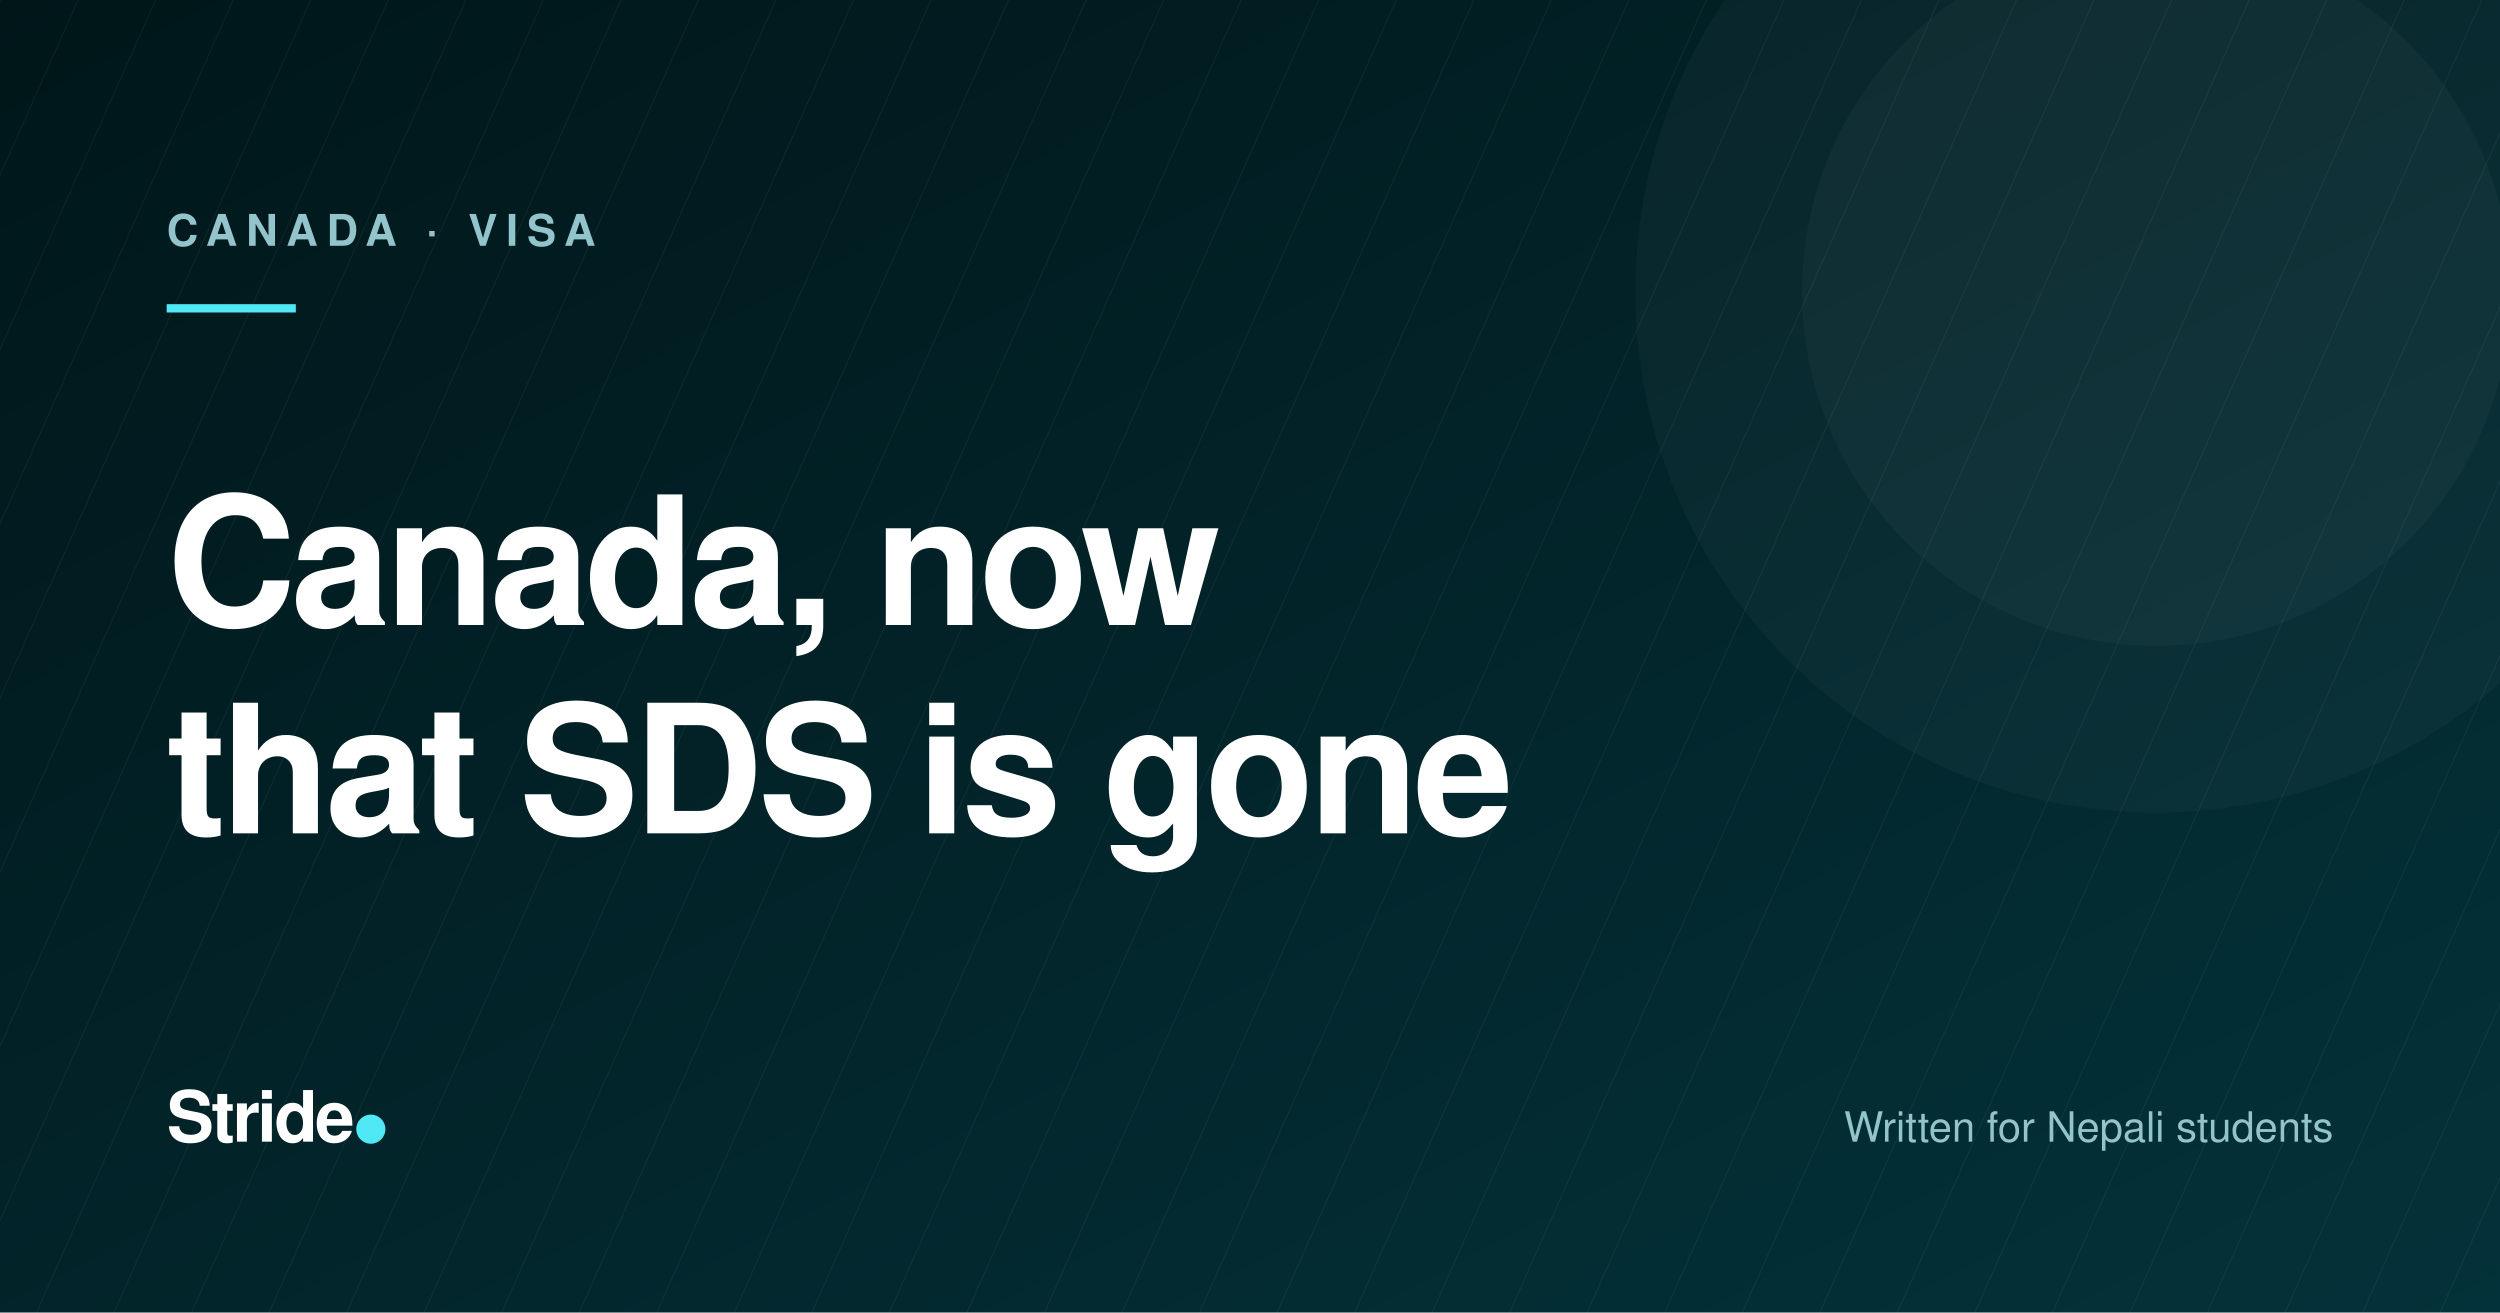
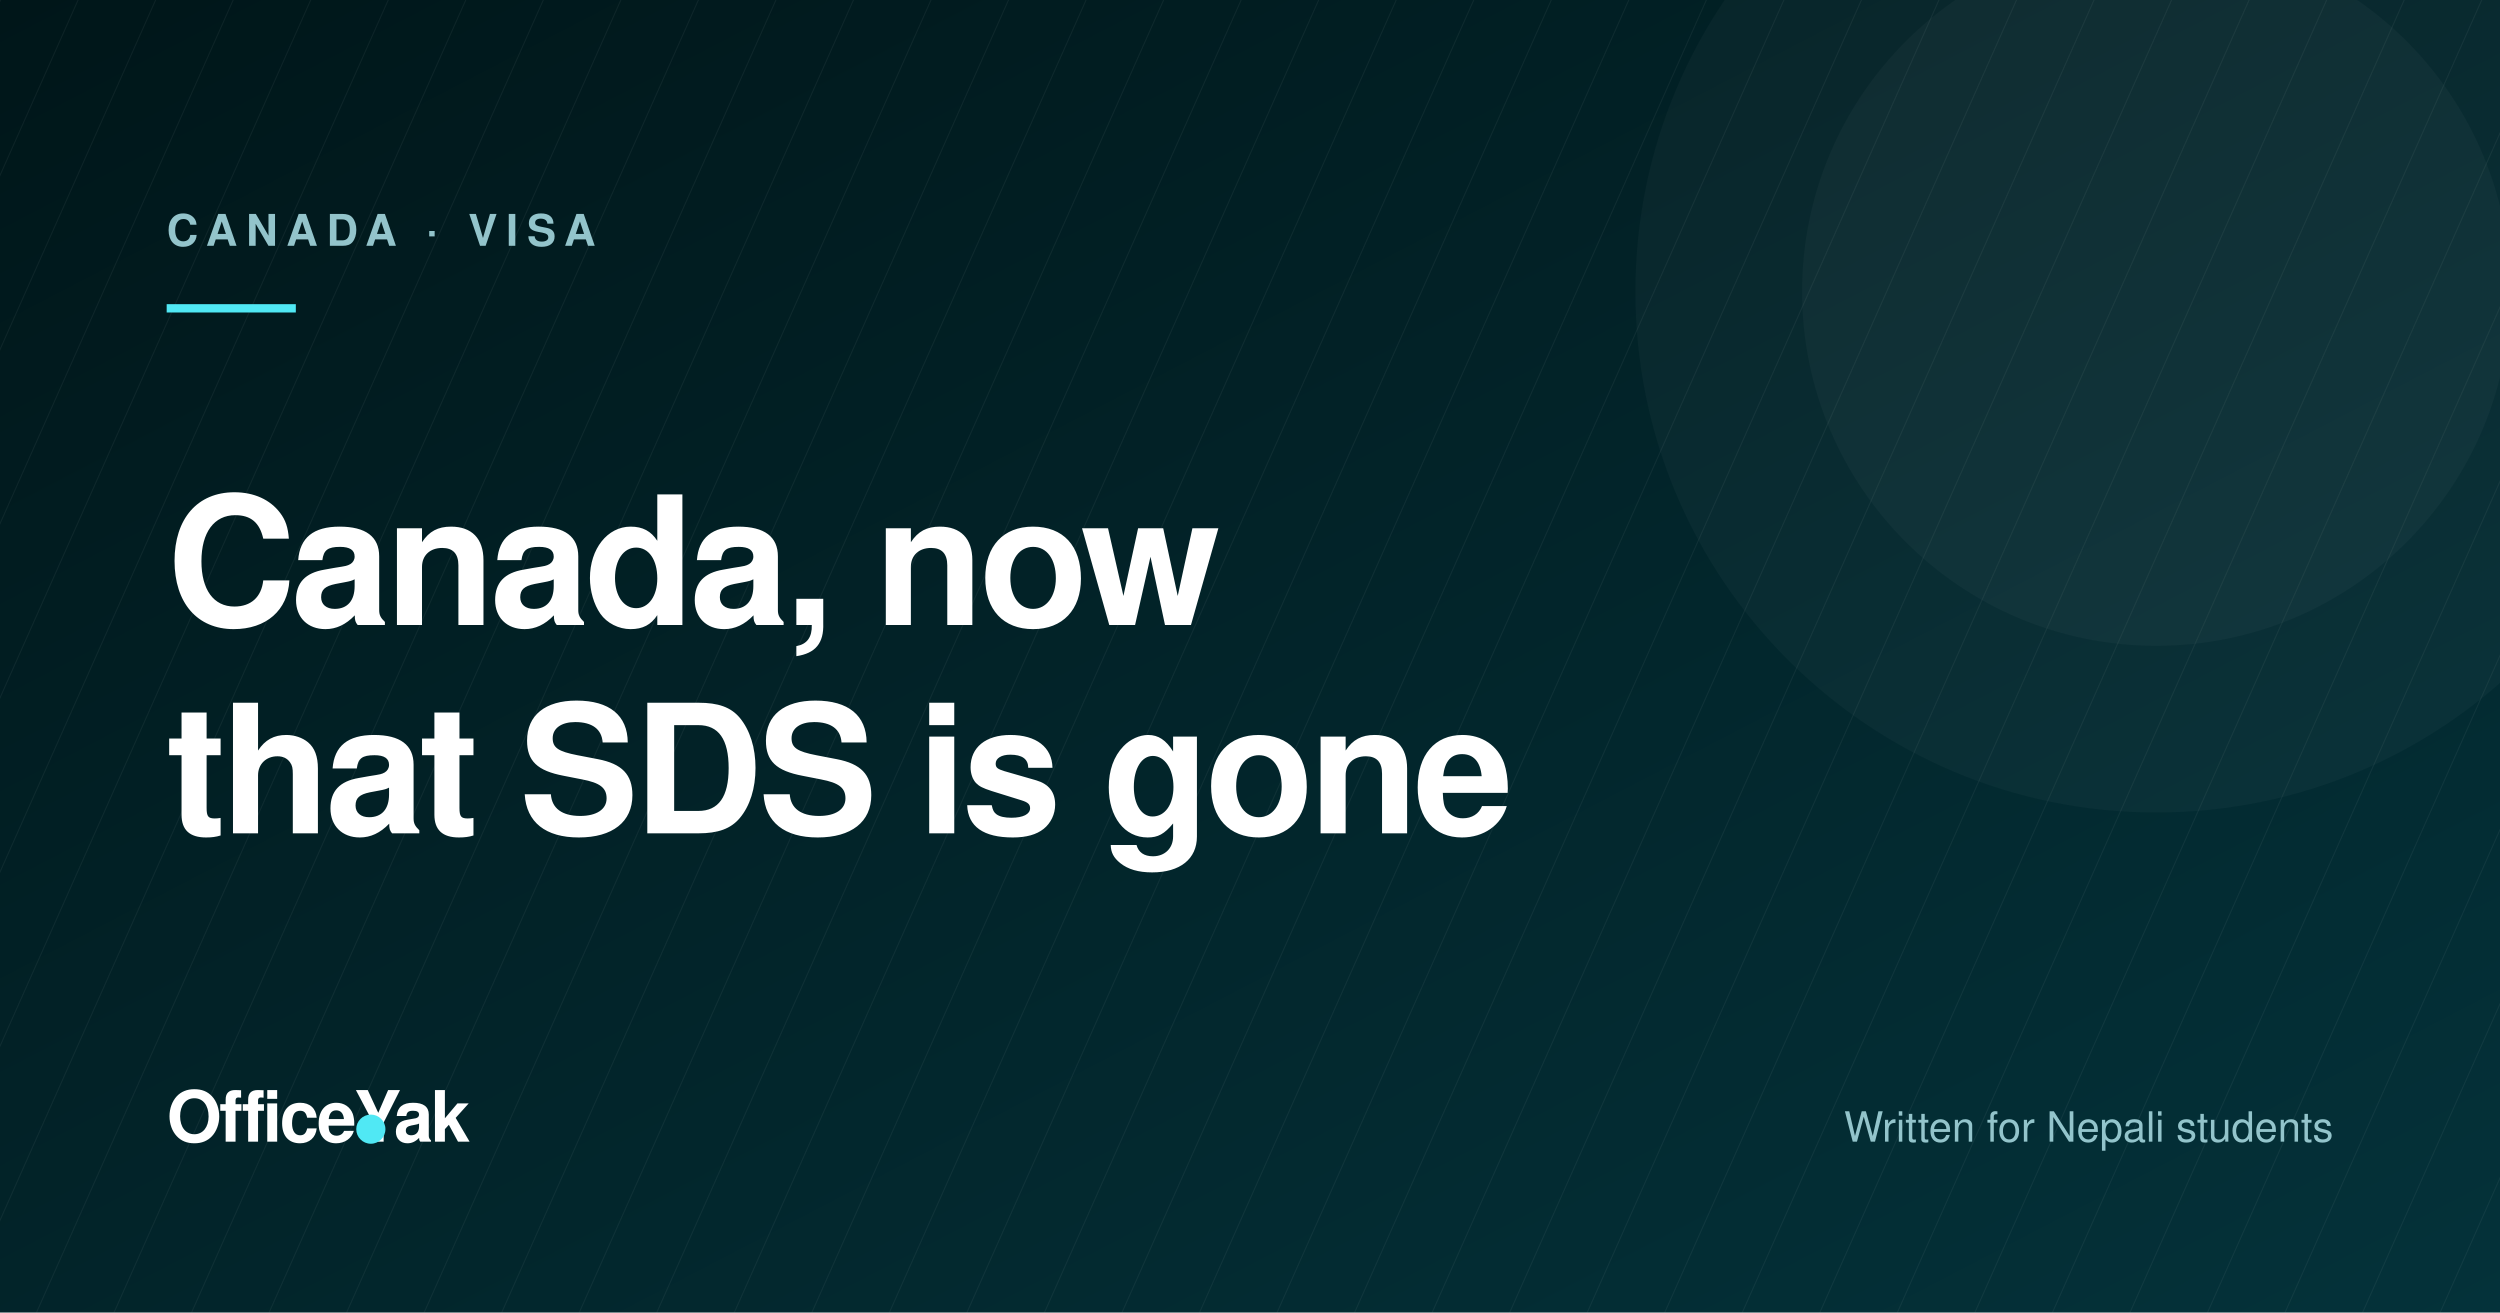
<svg xmlns="http://www.w3.org/2000/svg" width="1200" height="630" viewBox="0 0 1200 630" role="img" aria-label="Canada, now that SDS is gone">
  <defs>
    <linearGradient id="g" x1="0" y1="0" x2="1" y2="1">
      <stop offset="0%" stop-color="#001619" />
      <stop offset="100%" stop-color="#04323A" />
    </linearGradient>
    <pattern id="rule" width="34" height="34" patternUnits="userSpaceOnUse" patternTransform="rotate(24)">
      <line x1="0" y1="0" x2="0" y2="34" stroke="#FFFFFF" stroke-opacity="0.05" stroke-width="1" />
    </pattern>
  </defs>
  <rect width="1200" height="630" fill="url(#g)" />
  <rect width="1200" height="630" fill="url(#rule)" />
  <circle cx="1035" cy="140" r="250" fill="#FFFFFF" fill-opacity="0.03" />
  <circle cx="1035" cy="140" r="170" fill="#FFFFFF" fill-opacity="0.03" />
  <g font-family="Archivo, Helvetica Neue, Helvetica, Arial, sans-serif">
    <text x="80" y="118" fill="#93C4CB" font-size="21" font-weight="600" letter-spacing="4.2">CANADA · VISA</text>
    <rect x="80" y="146" width="62" height="4" fill="#50E8F4" />
    <text x="80" y="300" fill="#FFFFFF" font-size="86" font-weight="700" letter-spacing="-2.4">Canada, now</text>
    <text x="80" y="400" fill="#FFFFFF" font-size="86" font-weight="700" letter-spacing="-2.4">that SDS is gone</text>
    <g transform="translate(80, 548)">
-       <text x="0" y="0" fill="#FFFFFF" font-size="34" font-weight="700" letter-spacing="-1.2">Stride</text>
+       <text x="0" y="0" fill="#FFFFFF" font-size="34" font-weight="700" letter-spacing="-1.2">OfficeYak</text>
      <circle cx="98" cy="-6" r="7" fill="#50E8F4" />
    </g>
    <text x="1120" y="548" fill="#93C4CB" font-size="20" font-weight="500" text-anchor="end">Written for Nepali students</text>
  </g>
</svg>
